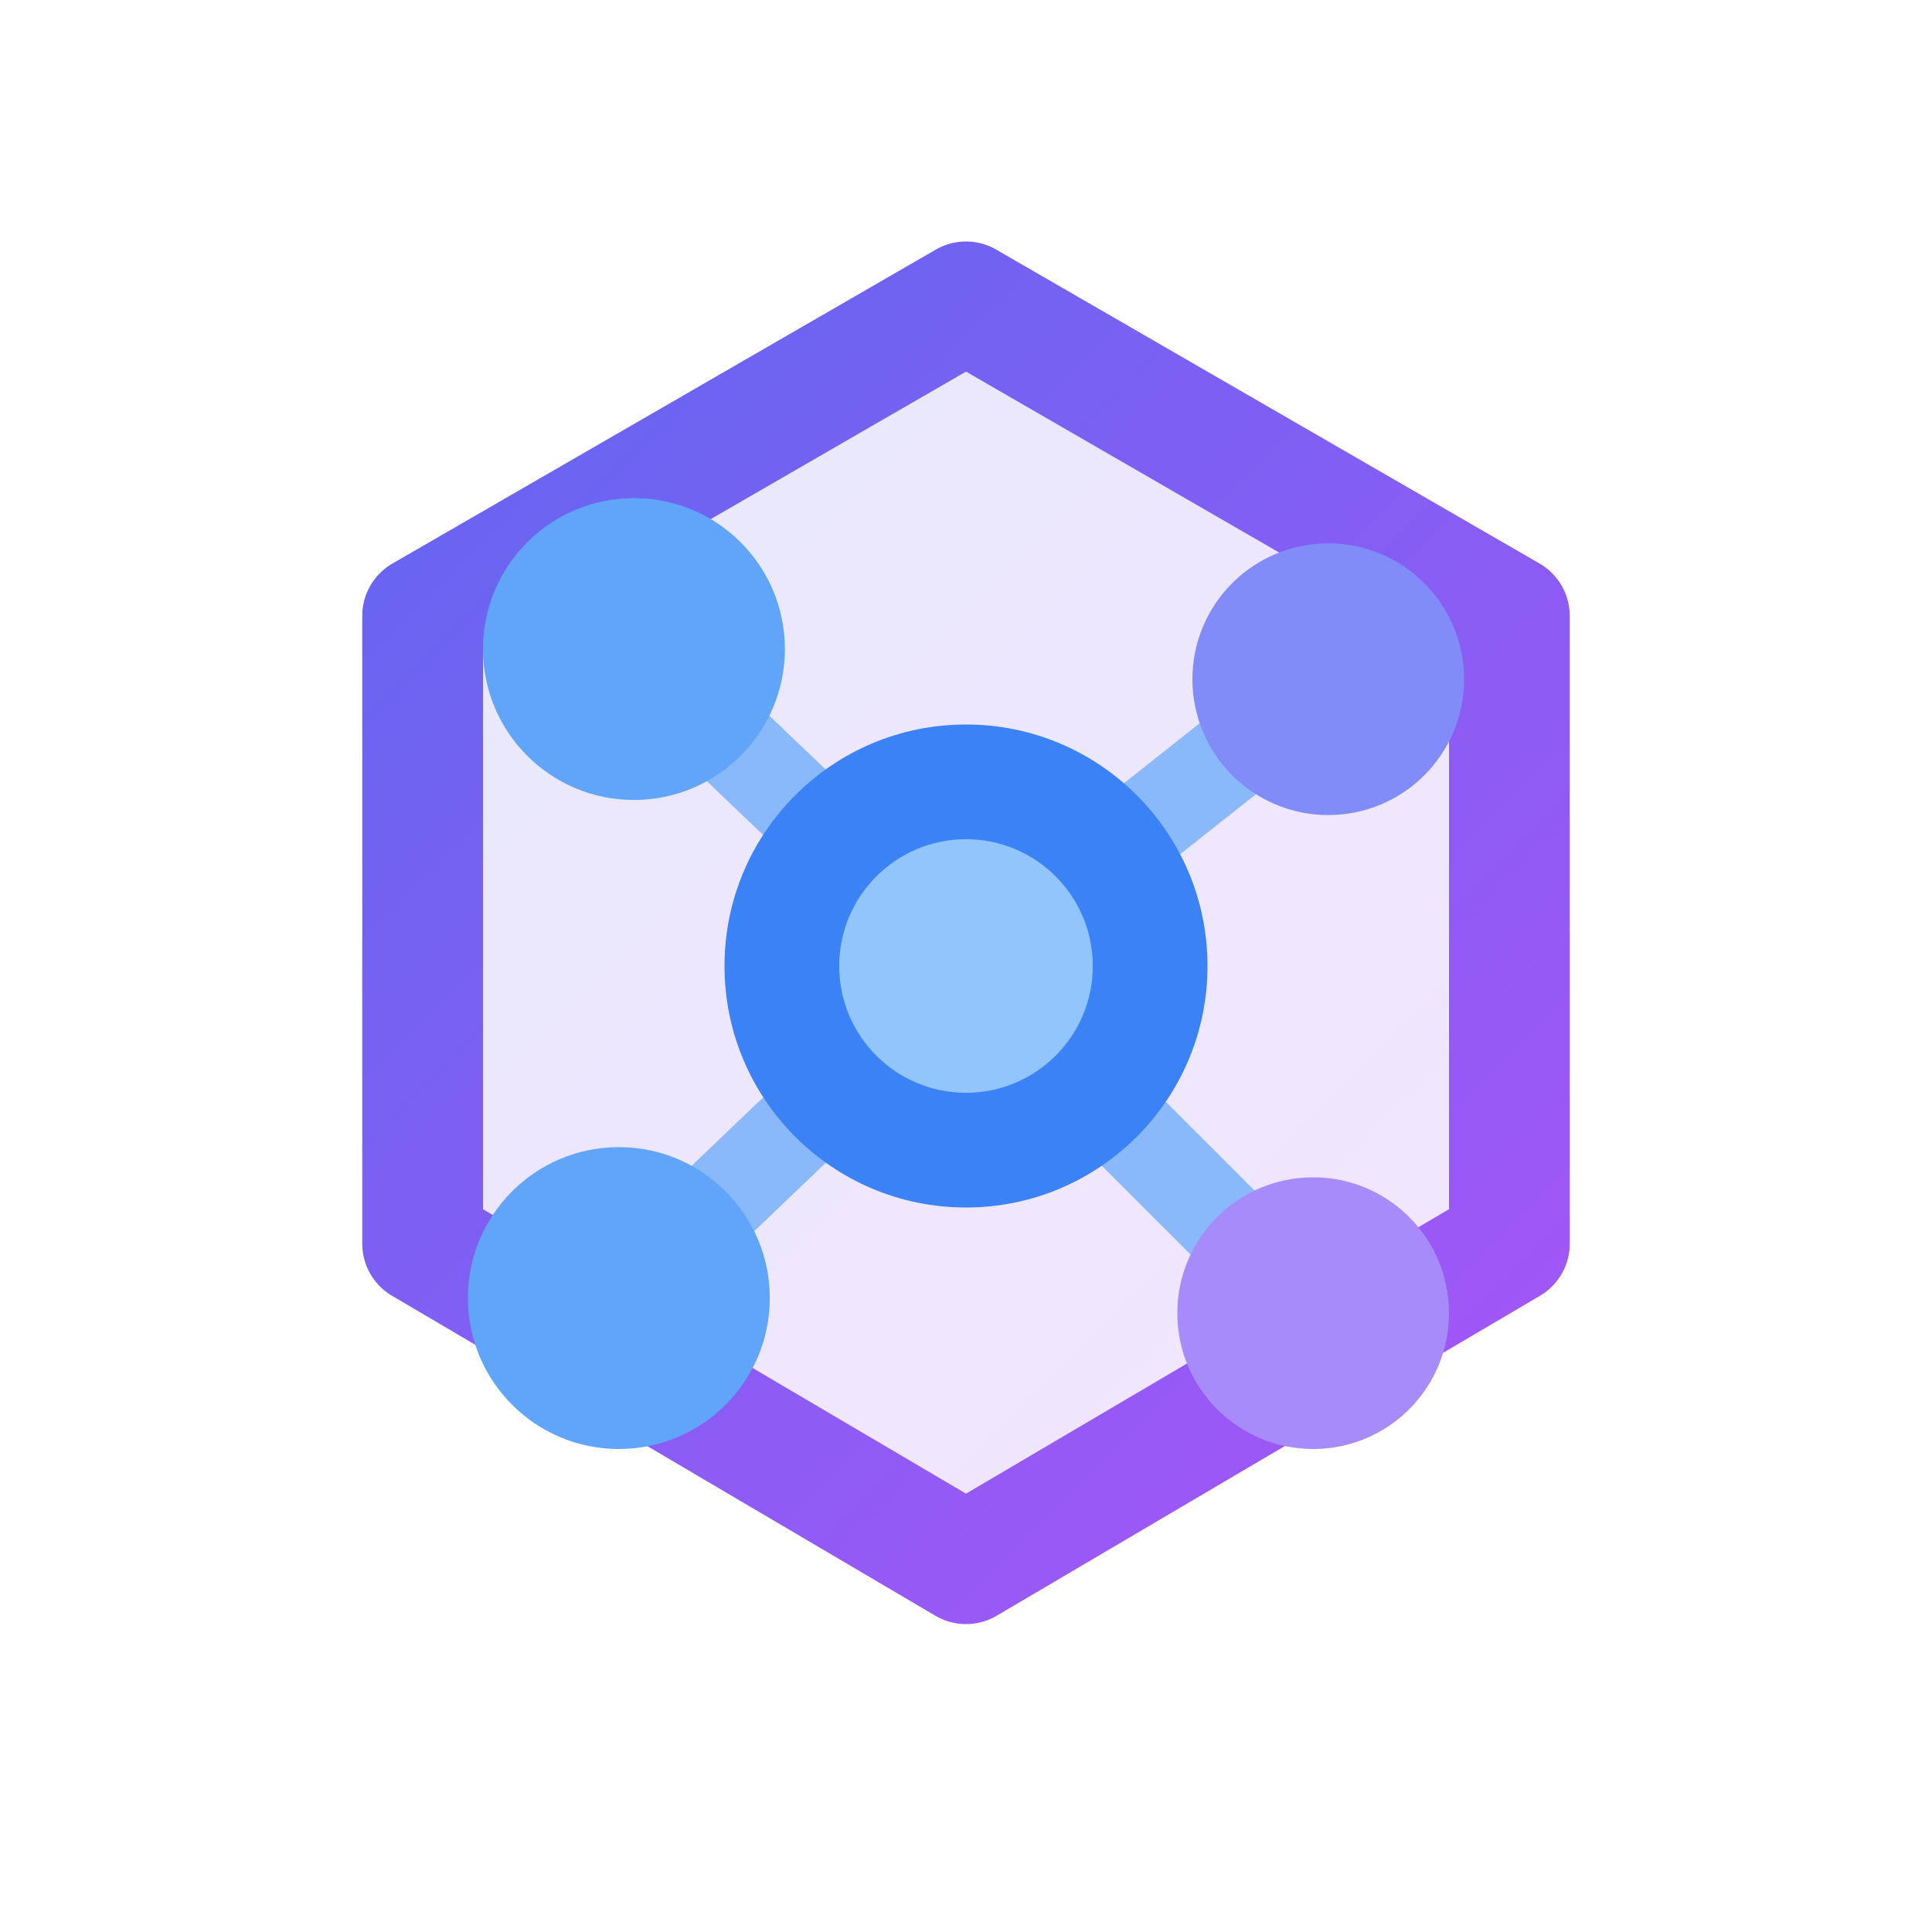
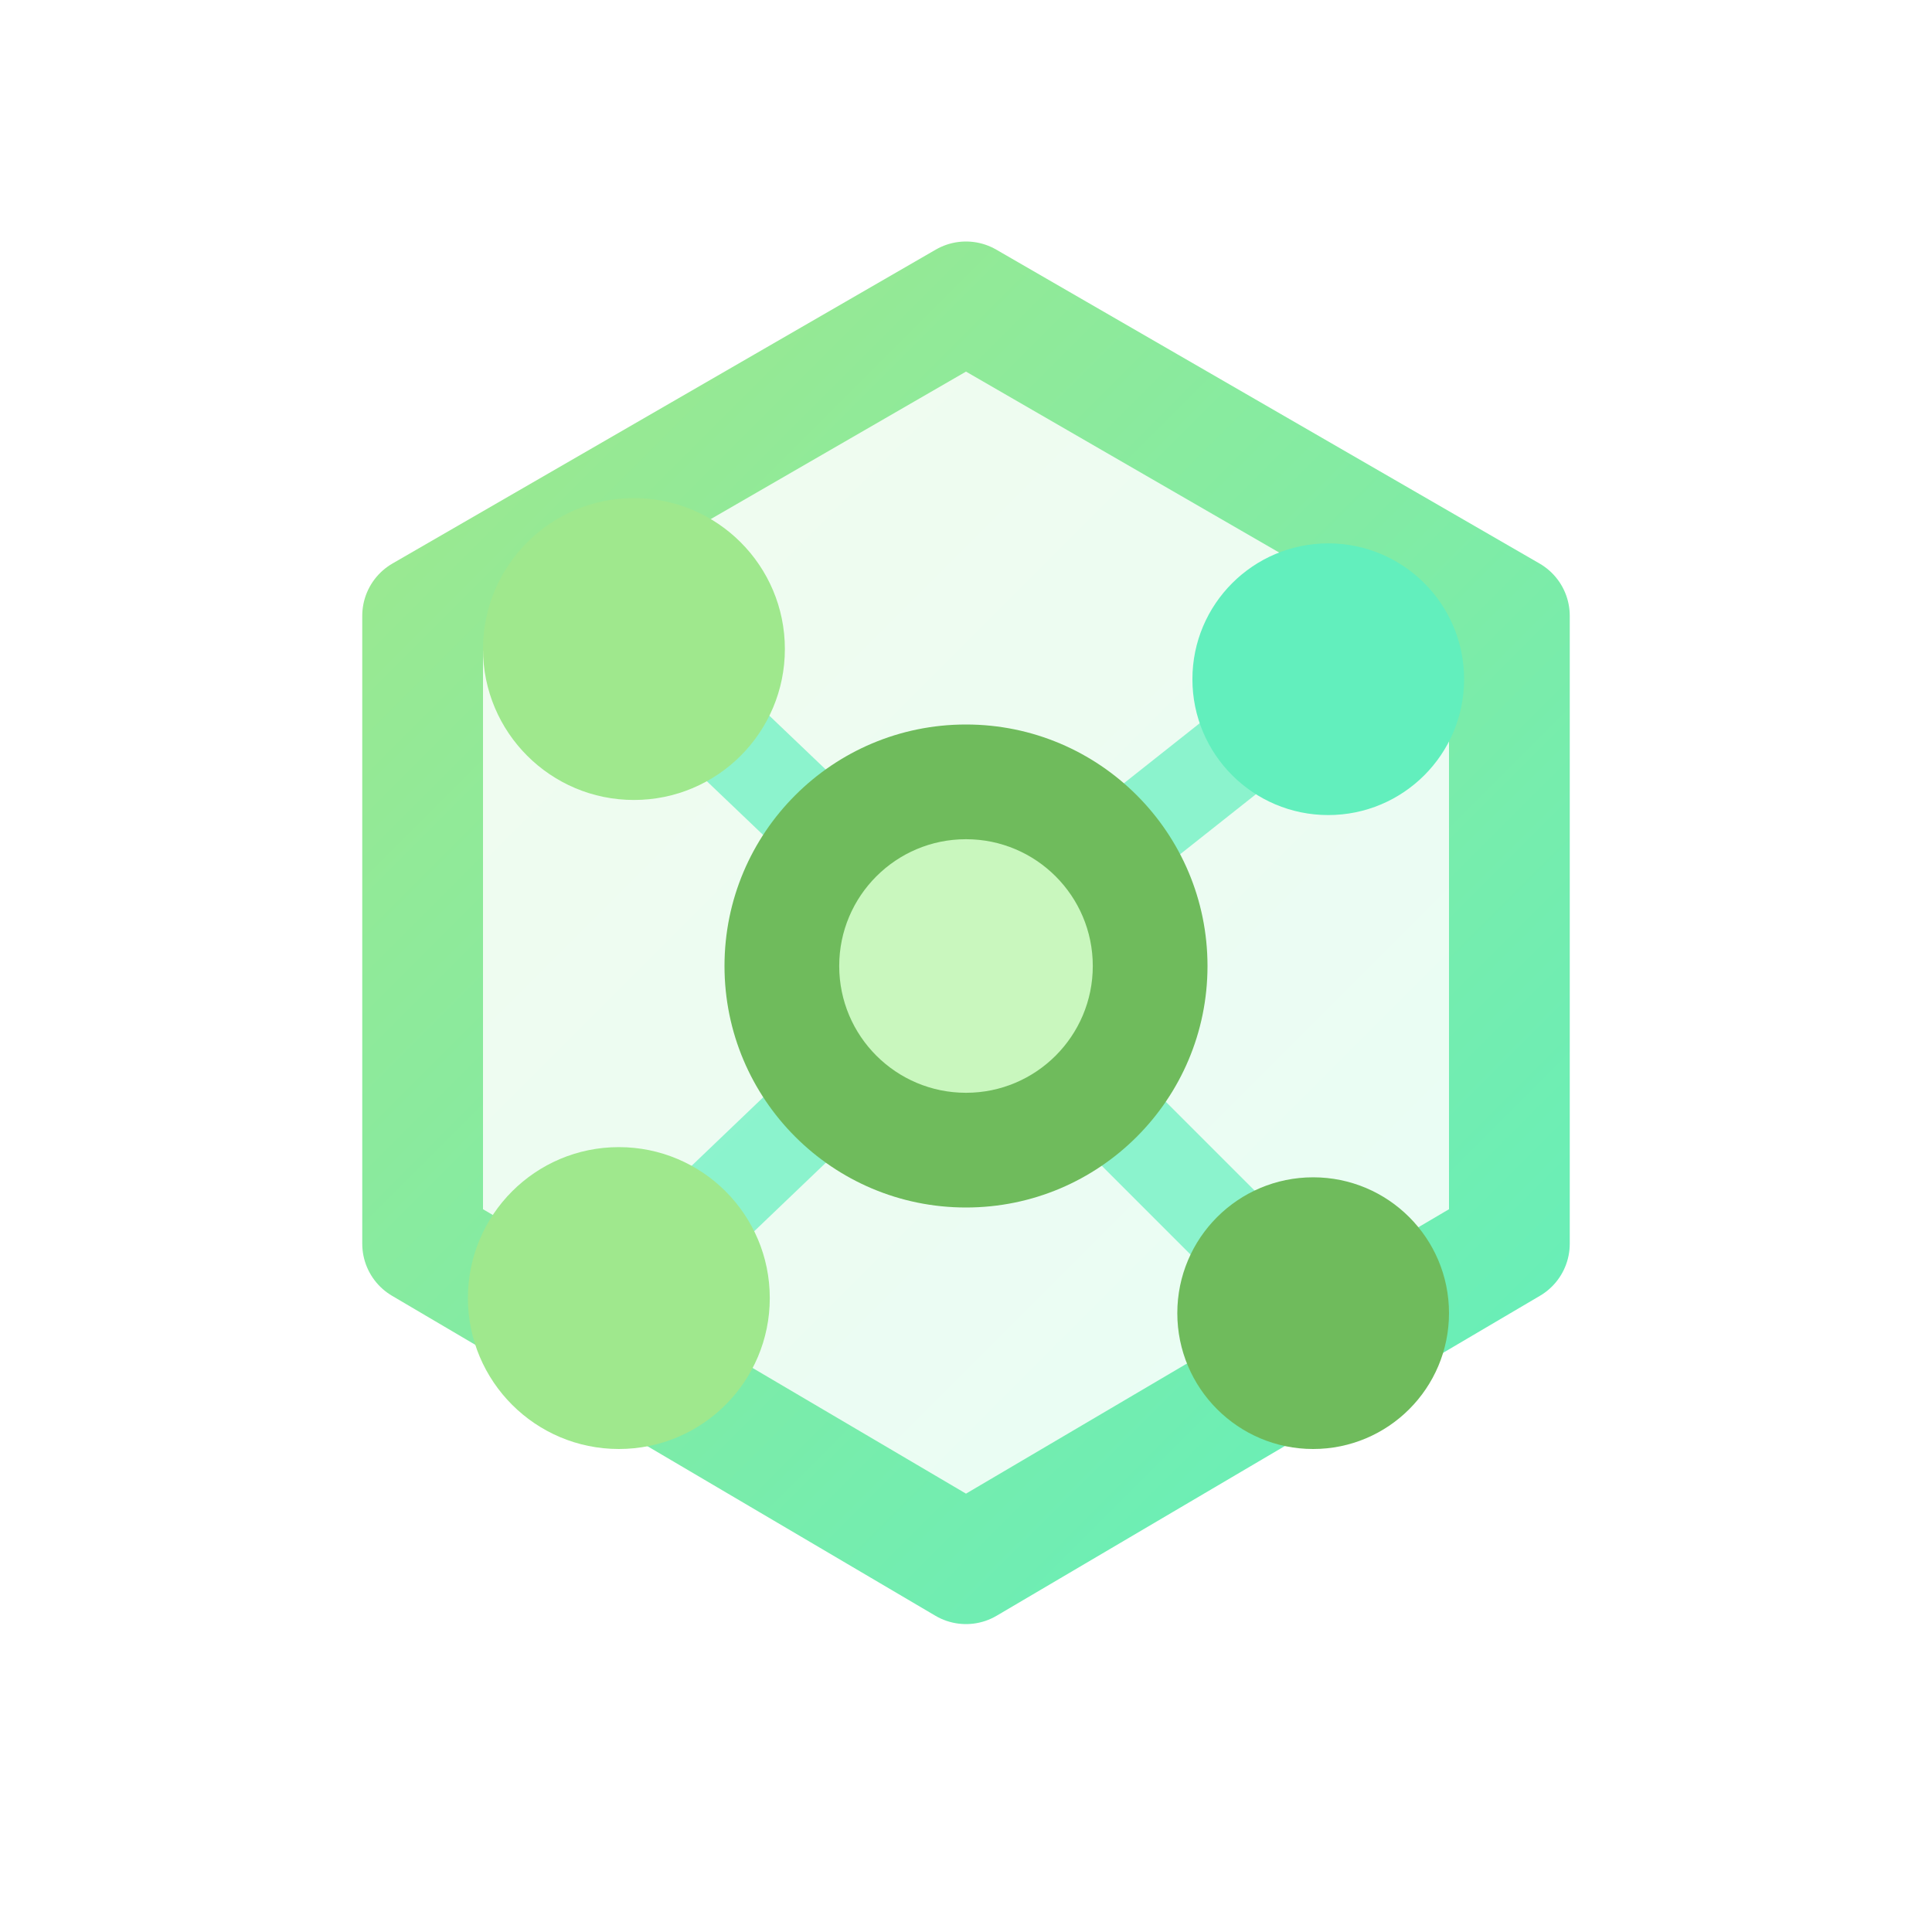
<svg xmlns="http://www.w3.org/2000/svg" viewBox="0 0 64 64">
  <defs>
    <linearGradient id="tg-gate" x1="12" y1="12" x2="52" y2="52" gradientUnits="userSpaceOnUse">
-       <stop stop-color="#6366F1" />
-       <stop offset="1" stop-color="#A855F7" />
+       <stop stop-color="#9fe88d" />
+       <stop offset="1" stop-color="#62efbd" />
    </linearGradient>
  </defs>
  <path d="M32 10l18 10.4v20.8L32 51.8 14 41.2V20.4L32 10Z" fill="url(#tg-gate)" fill-opacity="0.15" stroke="url(#tg-gate)" stroke-width="4" stroke-linejoin="round" />
-   <g stroke="#60a5fa" stroke-width="3" stroke-linecap="round" opacity="0.7">
+   <g stroke="#62efbd" stroke-width="3" stroke-linecap="round" opacity="0.7">
    <line x1="32" y1="32" x2="21" y2="21.5" />
    <line x1="32" y1="32" x2="44" y2="22.5" />
    <line x1="32" y1="32" x2="43.5" y2="43.5" />
    <line x1="32" y1="32" x2="20.5" y2="43" />
  </g>
-   <circle cx="21" cy="21.5" r="5" fill="#60a5fa" />
-   <circle cx="44" cy="22.5" r="4.5" fill="#818cf8" />
-   <circle cx="43.5" cy="43.5" r="4.5" fill="#a78bfa" />
-   <circle cx="20.5" cy="43" r="5" fill="#60a5fa" />
-   <circle cx="32" cy="32" r="8" fill="#3b82f6" />
-   <circle cx="32" cy="32" r="4.2" fill="#93c5fd" />
+   <circle cx="21" cy="21.5" r="5" fill="#9fe88d" />
+   <circle cx="44" cy="22.5" r="4.5" fill="#62efbd" />
+   <circle cx="43.5" cy="43.5" r="4.5" fill="#6fbb5c" />
+   <circle cx="20.5" cy="43" r="5" fill="#9fe88d" />
+   <circle cx="32" cy="32" r="8" fill="#6fbb5c" />
+   <circle cx="32" cy="32" r="4.2" fill="#c9f7be" />
</svg>
